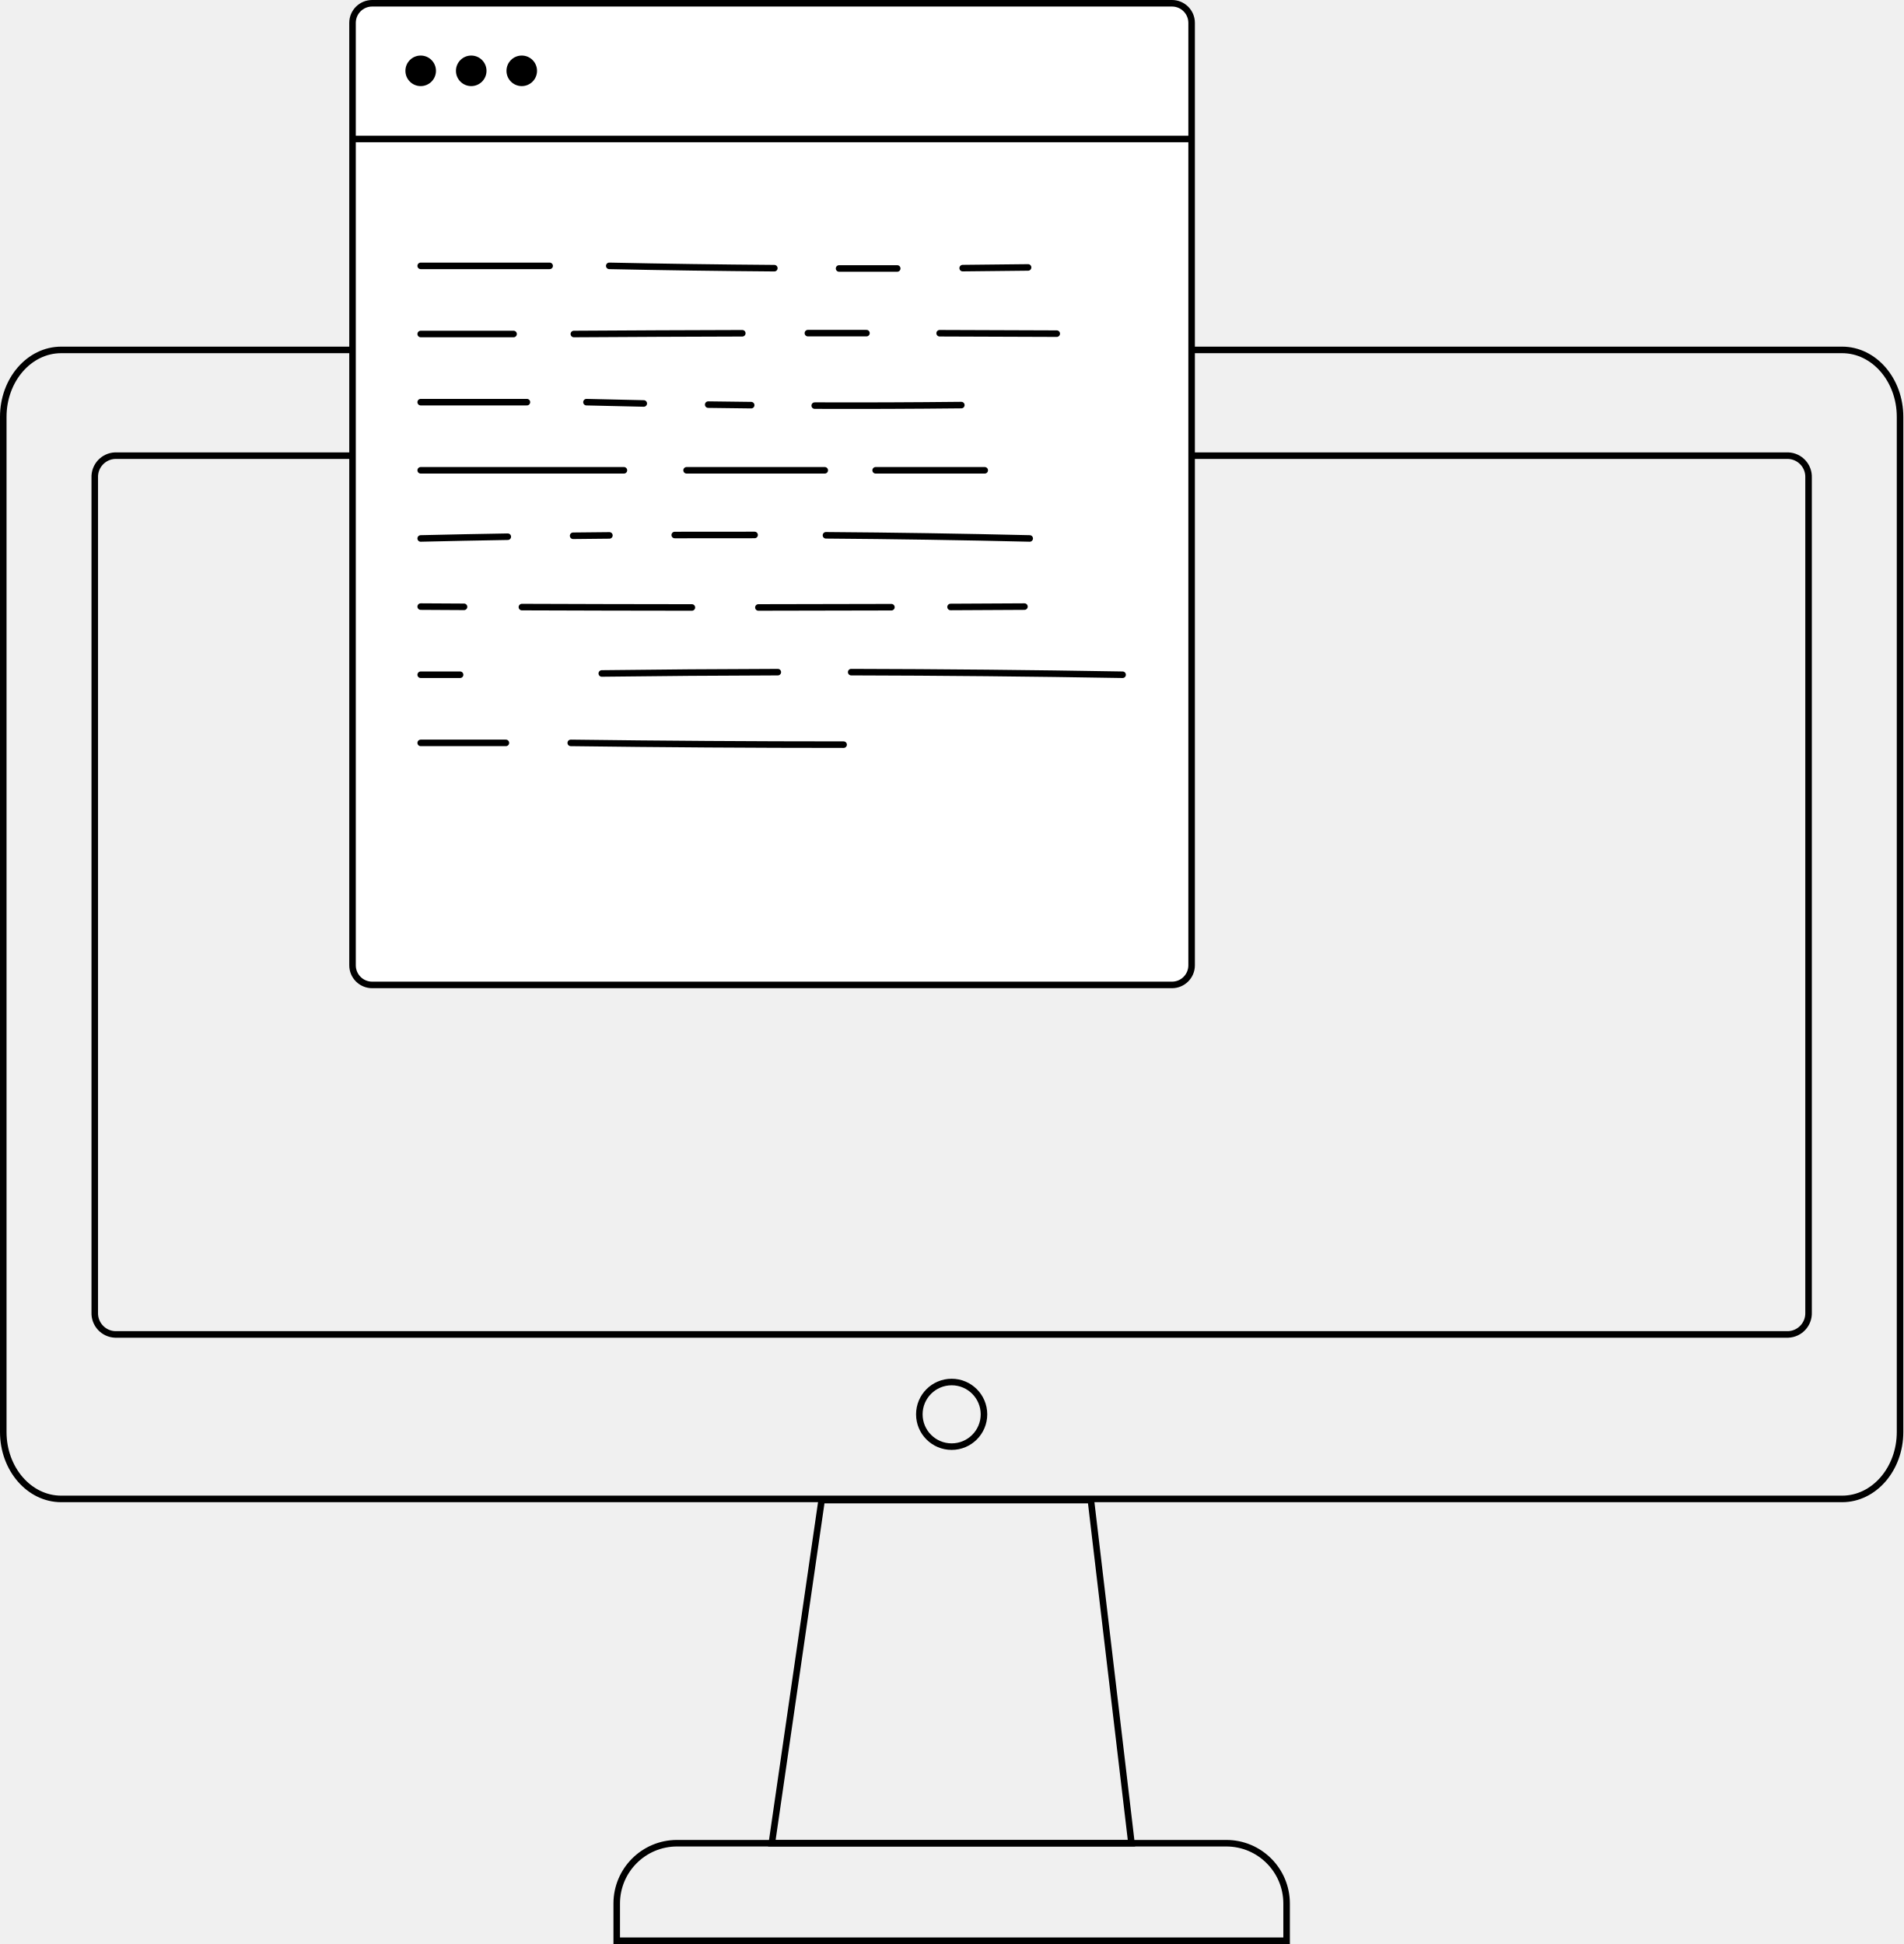
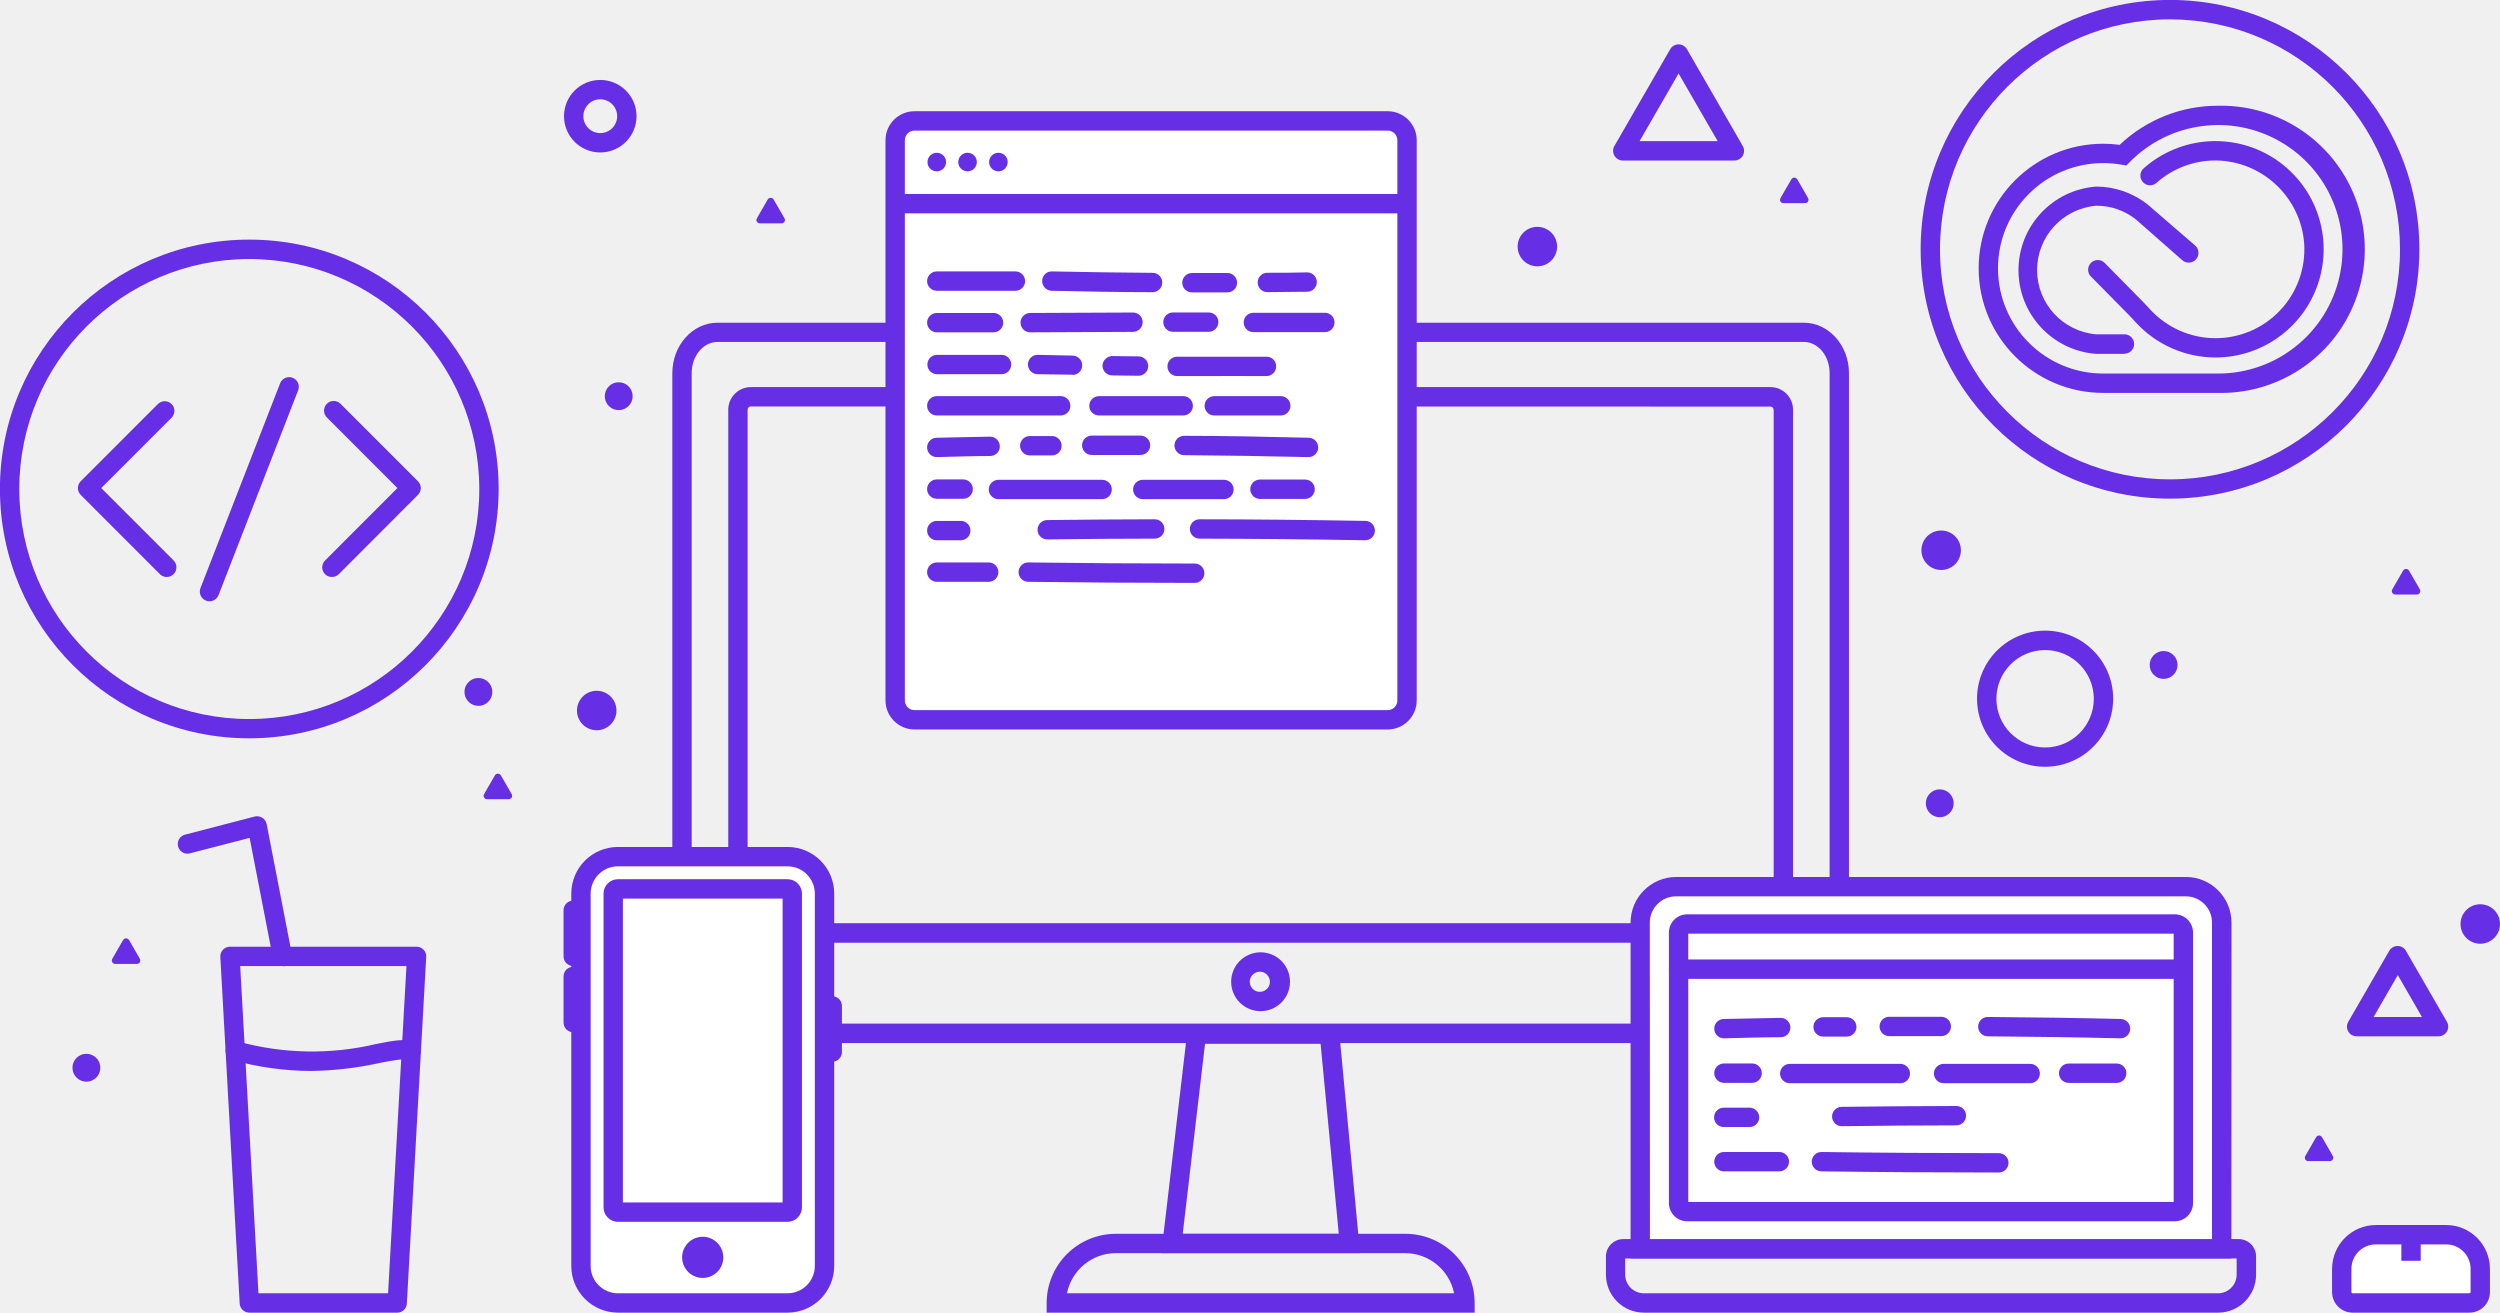
- <svg xmlns="http://www.w3.org/2000/svg" width="291.015" height="297.303" viewBox="0 0 291.015 297.303">
-   <g id="Group_1" data-name="Group 1" transform="translate(-259.833 -116.278)">
-     <path id="Rectangle_6" data-name="Rectangle 6" d="M9.222,0H93.2a9.222,9.222,0,0,1,9.222,9.222v5.692a0,0,0,0,1,0,0H0a0,0,0,0,1,0,0V9.222A9.222,9.222,0,0,1,9.222,0Z" transform="translate(354.13 398.167)" fill="none" stroke="#000" stroke-miterlimit="10" stroke-width="1" />
-     <path id="Path_51" data-name="Path 51" d="M387.984,310.805H333l7.613-52.477h41.167Z" transform="translate(44.848 87.361)" fill="none" stroke="#000" stroke-miterlimit="10" stroke-width="1" />
-     <path id="Path_52" data-name="Path 52" d="M550.348,159.8V315.043c0,5.655-3.965,10.238-8.857,10.238H269.19c-4.892,0-8.857-4.583-8.857-10.238V159.8c0-5.655,3.965-10.24,8.857-10.24h272.3C546.383,149.559,550.348,154.144,550.348,159.8Z" transform="translate(0 20.232)" fill="none" stroke="#000" stroke-miterlimit="10" stroke-width="1" />
-     <path id="Path_53" data-name="Path 53" d="M268.983,290.588V162.926a3.244,3.244,0,0,1,3.105-3.367H527.916a3.244,3.244,0,0,1,3.105,3.367V290.588a3.244,3.244,0,0,1-3.105,3.367H272.088A3.244,3.244,0,0,1,268.983,290.588Z" transform="translate(5.339 26.404)" fill="none" stroke="#000" stroke-miterlimit="10" stroke-width="1" />
-     <circle id="Ellipse_3" data-name="Ellipse 3" cx="4.941" cy="4.941" r="4.941" transform="translate(400.399 327.635)" fill="none" stroke="#000" stroke-miterlimit="10" stroke-width="1" />
-     <g id="Group_2" data-name="Group 2" transform="translate(313.667 116.778)">
-       <rect id="Rectangle_7" data-name="Rectangle 7" width="150.128" height="128.296" rx="3" transform="translate(0.067 150.128) rotate(-90)" fill="#fff" stroke="#000" stroke-miterlimit="10" stroke-width="1" />
-       <line id="Line_1" data-name="Line 1" x2="128.296" transform="translate(0 20.754)" fill="none" stroke="#000" stroke-miterlimit="10" stroke-width="1" />
-       <g id="Group_1-2" data-name="Group 1" transform="translate(10.49 40.16)">
-         <path id="Path_54" data-name="Path 54" d="M319.514,141.611H299.8" transform="translate(-299.799 -141.611)" fill="none" stroke="#000" stroke-linecap="round" stroke-miterlimit="10" stroke-width="1" />
-         <path id="Path_55" data-name="Path 55" d="M342.866,141.965q-12.619-.092-25.239-.354" transform="translate(-288.796 -141.611)" fill="none" stroke="#000" stroke-linecap="round" stroke-miterlimit="10" stroke-width="1" />
-         <path id="Path_56" data-name="Path 56" d="M348.246,141.857q-4.446.012-8.891,0" transform="translate(-275.386 -141.459)" fill="none" stroke="#000" stroke-linecap="round" stroke-miterlimit="10" stroke-width="1" />
-         <path id="Path_57" data-name="Path 57" d="M361.042,141.759q-5,.065-10,.105" transform="translate(-268.174 -141.52)" fill="none" stroke="#000" stroke-linecap="round" stroke-miterlimit="10" stroke-width="1" />
-         <path id="Path_58" data-name="Path 58" d="M314,148.055H299.8" transform="translate(-299.799 -137.634)" fill="none" stroke="#000" stroke-linecap="round" stroke-miterlimit="10" stroke-width="1" />
-         <path id="Path_59" data-name="Path 59" d="M340.034,147.985q-12.876.032-25.754.113" transform="translate(-290.862 -137.677)" fill="none" stroke="#000" stroke-linecap="round" stroke-miterlimit="10" stroke-width="1" />
-         <path id="Path_60" data-name="Path 60" d="M345.36,147.973q-4.476,0-8.953,0" transform="translate(-277.205 -137.685)" fill="none" stroke="#000" stroke-linecap="round" stroke-miterlimit="10" stroke-width="1" />
-         <path id="Path_61" data-name="Path 61" d="M366.766,148.045q-8.953-.044-17.9-.063" transform="translate(-269.518 -137.679)" fill="none" stroke="#000" stroke-linecap="round" stroke-miterlimit="10" stroke-width="1" />
-         <path id="Path_62" data-name="Path 62" d="M316.04,154.5H299.8" transform="translate(-299.799 -133.656)" fill="none" stroke="#000" stroke-linecap="round" stroke-miterlimit="10" stroke-width="1" />
-         <path id="Path_63" data-name="Path 63" d="M324.231,154.7q-4.378-.092-8.759-.2" transform="translate(-290.126 -133.656)" fill="none" stroke="#000" stroke-linecap="round" stroke-miterlimit="10" stroke-width="1" />
-         <path id="Path_64" data-name="Path 64" d="M333.553,154.814q-3.284-.034-6.571-.081" transform="translate(-283.022 -133.512)" fill="none" stroke="#000" stroke-linecap="round" stroke-miterlimit="10" stroke-width="1" />
-         <path id="Path_65" data-name="Path 65" d="M359.469,154.777q-11.207.119-22.416.079" transform="translate(-276.807 -133.485)" fill="none" stroke="#000" stroke-linecap="round" stroke-miterlimit="10" stroke-width="1" />
-         <path id="Path_66" data-name="Path 66" d="M330.871,160.944H299.8" transform="translate(-299.799 -129.679)" fill="none" stroke="#000" stroke-linecap="round" stroke-miterlimit="10" stroke-width="1" />
-         <path id="Path_67" data-name="Path 67" d="M346.063,160.944H324.938" transform="translate(-284.284 -129.679)" fill="none" stroke="#000" stroke-linecap="round" stroke-miterlimit="10" stroke-width="1" />
-         <path id="Path_68" data-name="Path 68" d="M359.491,160.944H342.813" transform="translate(-273.252 -129.679)" fill="none" stroke="#000" stroke-linecap="round" stroke-miterlimit="10" stroke-width="1" />
-         <path id="Path_69" data-name="Path 69" d="M313.115,167.224q-6.659.109-13.316.267" transform="translate(-299.799 -125.803)" fill="none" stroke="#000" stroke-linecap="round" stroke-miterlimit="10" stroke-width="1" />
-         <path id="Path_70" data-name="Path 70" d="M319.758,167.1q-2.775.024-5.548.055" transform="translate(-290.905 -125.878)" fill="none" stroke="#000" stroke-linecap="round" stroke-miterlimit="10" stroke-width="1" />
-         <path id="Path_71" data-name="Path 71" d="M336.028,167.06q-6.1-.012-12.21.01" transform="translate(-284.975 -125.907)" fill="none" stroke="#000" stroke-linecap="round" stroke-miterlimit="10" stroke-width="1" />
-         <path id="Path_72" data-name="Path 72" d="M369.268,167.573q-15.573-.371-31.152-.482" transform="translate(-276.151 -125.885)" fill="none" stroke="#000" stroke-linecap="round" stroke-miterlimit="10" stroke-width="1" />
-         <path id="Path_73" data-name="Path 73" d="M306.426,173.87q-3.314-.017-6.627-.037" transform="translate(-299.799 -121.724)" fill="none" stroke="#000" stroke-linecap="round" stroke-miterlimit="10" stroke-width="1" />
-         <path id="Path_74" data-name="Path 74" d="M335.357,173.938q-12.995-.01-25.99-.058" transform="translate(-293.894 -121.695)" fill="none" stroke="#000" stroke-linecap="round" stroke-miterlimit="10" stroke-width="1" />
-         <path id="Path_75" data-name="Path 75" d="M352.066,173.89q-10.169.034-20.339.04" transform="translate(-280.094 -121.689)" fill="none" stroke="#000" stroke-linecap="round" stroke-miterlimit="10" stroke-width="1" />
-         <path id="Path_76" data-name="Path 76" d="M361.195,173.833q-5.652.034-11.3.058" transform="translate(-268.882 -121.724)" fill="none" stroke="#000" stroke-linecap="round" stroke-miterlimit="10" stroke-width="1" />
-         <path id="Path_77" data-name="Path 77" d="M305.823,180.278H299.8" transform="translate(-299.799 -117.747)" fill="none" stroke="#000" stroke-linecap="round" stroke-miterlimit="10" stroke-width="1" />
-         <path id="Path_78" data-name="Path 78" d="M343.836,180.032q-13.458.032-26.916.2" transform="translate(-289.232 -117.898)" fill="none" stroke="#000" stroke-linecap="round" stroke-miterlimit="10" stroke-width="1" />
-         <path id="Path_79" data-name="Path 79" d="M382,180.43q-20.747-.354-41.5-.4" transform="translate(-274.679 -117.898)" fill="none" stroke="#000" stroke-linecap="round" stroke-miterlimit="10" stroke-width="1" />
-         <path id="Path_80" data-name="Path 80" d="M312.825,186.722H299.8" transform="translate(-299.799 -113.769)" fill="none" stroke="#000" stroke-linecap="round" stroke-miterlimit="10" stroke-width="1" />
-         <path id="Path_81" data-name="Path 81" d="M355.706,186.992q-20.862,0-41.72-.27" transform="translate(-291.043 -113.769)" fill="none" stroke="#000" stroke-linecap="round" stroke-miterlimit="10" stroke-width="1" />
-       </g>
-       <circle id="Ellipse_4" data-name="Ellipse 4" cx="2.336" cy="2.336" r="2.336" transform="translate(8.153 7.996)" />
-       <circle id="Ellipse_5" data-name="Ellipse 5" cx="2.336" cy="2.336" r="2.336" transform="translate(15.88 7.996)" />
-       <circle id="Ellipse_6" data-name="Ellipse 6" cx="2.336" cy="2.336" r="2.336" transform="translate(23.606 7.996)" />
+ <svg xmlns="http://www.w3.org/2000/svg" viewBox="0 0 387.5 203.46">
+   <defs>
+     <style>.cls-1{fill:#662fe5;}.cls-2{fill:#fff;}</style>
+   </defs>
+   <g id="Layer_2" data-name="Layer 2">
+     <g id="Layer_1-2" data-name="Layer 1">
+       <path class="cls-1" d="M228.57,203.46H162.23V202A10.73,10.73,0,0,1,173,191.24h44.89A10.74,10.74,0,0,1,228.57,202Zm-63.19-3h60a7.74,7.74,0,0,0-7.58-6.22H173A7.73,7.73,0,0,0,165.38,200.46Z" />
+       <path class="cls-1" d="M210.81,194.24H180l4.16-35.45h23.31Zm-27.49-3h24.19l-2.82-29.45H186.78Z" />
+       <path class="cls-1" d="M279.59,161.68H111.21c-3.85,0-7-3.52-7-7.83v-96c0-4.32,3.13-7.83,7-7.83H279.59c3.85,0,7,3.51,7,7.83v96C286.57,158.16,283.44,161.68,279.59,161.68ZM111.21,53c-2.19,0-4,2.16-4,4.83v96c0,2.66,1.79,4.83,4,4.83H279.59c2.19,0,4-2.17,4-4.83v-96c0-2.67-1.79-4.83-4-4.83Z" />
+       <path class="cls-1" d="M274.5,146.12H116.3a3.51,3.51,0,0,1-3.42-3.58V63.6A3.51,3.51,0,0,1,116.3,60H274.5a3.51,3.51,0,0,1,3.42,3.58v78.94A3.51,3.51,0,0,1,274.5,146.12ZM116.3,63a.53.53,0,0,0-.42.58v78.94a.53.53,0,0,0,.42.58H274.5a.54.54,0,0,0,.42-.58V63.6a.54.54,0,0,0-.42-.58Z" />
+       <path class="cls-1" d="M195.4,156.73a4.56,4.56,0,1,1,4.55-4.55A4.56,4.56,0,0,1,195.4,156.73Zm0-6.11a1.56,1.56,0,1,0,0,3.11,1.56,1.56,0,0,0,0-3.11Z" />
+       <rect class="cls-2" x="132" y="25.49" width="92.83" height="79.33" rx="3" transform="translate(113.27 243.57) rotate(-90)" />
+       <path class="cls-1" d="M215.09,113.07H141.75a4.51,4.51,0,0,1-4.5-4.5V21.74a4.5,4.5,0,0,1,4.5-4.5h73.34a4.5,4.5,0,0,1,4.5,4.5v86.83A4.51,4.51,0,0,1,215.09,113.07ZM141.75,20.24a1.5,1.5,0,0,0-1.5,1.5v86.83a1.5,1.5,0,0,0,1.5,1.5h73.34a1.5,1.5,0,0,0,1.5-1.5V21.74a1.5,1.5,0,0,0-1.5-1.5Z" />
+       <rect class="cls-1" x="138.71" y="30.07" width="79.33" height="3" />
+       <path class="cls-1" d="M157.39,45.07H145.2a1.5,1.5,0,0,1,0-3h12.19a1.5,1.5,0,0,1,0,3Z" />
+       <path class="cls-1" d="M178.63,45.29h0c-5.17,0-10.43-.11-15.63-.22a1.5,1.5,0,0,1-1.46-1.53,1.46,1.46,0,0,1,1.53-1.47c5.18.11,10.42.18,15.58.22a1.5,1.5,0,0,1,0,3Z" />
+       <path class="cls-1" d="M187.05,45.32h-2.3a1.5,1.5,0,1,1,0-3h5.5a1.5,1.5,0,0,1,0,3Z" />
+       <path class="cls-1" d="M196.44,45.28a1.5,1.5,0,0,1,0-3c2.06,0,4.11,0,6.17-.06h0a1.5,1.5,0,0,1,0,3l-6.19.06Z" />
+       <path class="cls-1" d="M154,51.51H145.2a1.5,1.5,0,0,1,0-3H154a1.5,1.5,0,0,1,0,3Z" />
+       <path class="cls-1" d="M159.68,51.51a1.5,1.5,0,0,1,0-3l15.93-.07h0a1.5,1.5,0,0,1,0,3l-15.92.07Z" />
+       <path class="cls-1" d="M181.81,51.43a1.5,1.5,0,0,1,0-3h5.54a1.5,1.5,0,0,1,0,3h-5.53Z" />
+       <path class="cls-1" d="M205.33,51.48h0l-11.06,0a1.5,1.5,0,0,1,0-3h0l11.08,0a1.5,1.5,0,0,1,0,3Z" />
+       <path class="cls-1" d="M155.24,58h-10a1.5,1.5,0,0,1,0-3h10a1.5,1.5,0,0,1,0,3Z" />
+       <path class="cls-1" d="M166.29,58.08h0L160.83,58a1.5,1.5,0,0,1,0-3h0l5.41.12a1.5,1.5,0,0,1,0,3Z" />
+       <path class="cls-1" d="M176.44,58.24h0l-4.07-.05a1.5,1.5,0,0,1-1.48-1.52,1.53,1.53,0,0,1,1.52-1.48l4.06.05a1.5,1.5,0,0,1,0,3Z" />
+       <path class="cls-1" d="M185.94,58.29h-3.49a1.5,1.5,0,0,1,0-3h0c4.5,0,9.16,0,13.84,0a1.46,1.46,0,0,1,1.51,1.48,1.5,1.5,0,0,1-1.48,1.52C192.83,58.27,189.35,58.29,185.94,58.29Z" />
+       <path class="cls-1" d="M164.41,64.4H145.2a1.5,1.5,0,1,1,0-3h19.21a1.5,1.5,0,0,1,0,3Z" />
+       <path class="cls-1" d="M183.4,64.4H170.34a1.5,1.5,0,1,1,0-3H183.4a1.5,1.5,0,0,1,0,3Z" />
+       <path class="cls-1" d="M198.52,64.4H188.21a1.5,1.5,0,1,1,0-3h10.31a1.5,1.5,0,0,1,0,3Z" />
+       <path class="cls-1" d="M145.2,70.85a1.5,1.5,0,0,1,0-3c2.75-.07,5.5-.12,8.25-.17a1.51,1.51,0,0,1,1.52,1.48,1.48,1.48,0,0,1-1.47,1.52c-2.75,0-5.49.1-8.23.17Z" />
+       <path class="cls-1" d="M159.61,70.59a1.5,1.5,0,0,1,0-3l3.44,0h0a1.5,1.5,0,0,1,0,3l-3.42,0Z" />
+       <path class="cls-1" d="M169.22,70.52a1.5,1.5,0,0,1,0-3h7.56a1.5,1.5,0,0,1,0,3h-7.55Z" />
+       <path class="cls-1" d="M202.78,70.85h0c-6.28-.15-12.75-.25-19.24-.3a1.5,1.5,0,0,1,0-3c6.5,0,13,.15,19.28.3a1.5,1.5,0,0,1,0,3Z" />
+       <path class="cls-1" d="M149.3,77.31h0l-4.1,0a1.5,1.5,0,0,1,0-3h0l4.09,0a1.5,1.5,0,1,1,0,3Z" />
+       <path class="cls-1" d="M170.84,77.37h0q-8,0-16.08,0a1.5,1.5,0,0,1,0-3h0q8,0,16.07,0a1.5,1.5,0,1,1,0,3Z" />
+       <path class="cls-1" d="M177.13,77.37a1.5,1.5,0,0,1,0-3l12.58,0h0a1.5,1.5,0,0,1,0,3l-12.58,0Z" />
+       <path class="cls-1" d="M195.29,77.33a1.5,1.5,0,0,1,0-3l7,0a1.5,1.5,0,1,1,0,3l-7,0Z" />
+       <path class="cls-1" d="M148.92,83.74H145.2a1.5,1.5,0,0,1,0-3h3.72a1.5,1.5,0,0,1,0,3Z" />
+       <path class="cls-1" d="M162.32,83.61a1.5,1.5,0,0,1,0-3c5.53-.07,11.13-.11,16.66-.12h0a1.5,1.5,0,0,1,0,3c-5.52,0-11.12.05-16.63.12Z" />
+       <path class="cls-1" d="M211.56,83.74h0c-8.57-.15-17.19-.23-25.63-.25a1.5,1.5,0,0,1,0-3h0c8.46,0,17.1.1,25.68.25a1.5,1.5,0,0,1,0,3Z" />
+       <path class="cls-1" d="M153.25,90.18H145.2a1.5,1.5,0,0,1,0-3h8.05a1.5,1.5,0,0,1,0,3Z" />
+       <path class="cls-1" d="M185.18,90.35c-8.85,0-17.54-.06-25.82-.17a1.5,1.5,0,0,1-1.48-1.52,1.49,1.49,0,0,1,1.52-1.48c8.27.11,16.94.17,25.78.17a1.5,1.5,0,0,1,0,3Z" />
+       <circle class="cls-1" cx="145.2" cy="25.12" r="1.44" />
+       <circle class="cls-1" cx="149.97" cy="25.12" r="1.44" />
+       <circle class="cls-1" cx="154.75" cy="25.12" r="1.44" />
+       <path class="cls-1" d="M336.38,77.29A38.65,38.65,0,1,1,375,38.65,38.69,38.69,0,0,1,336.38,77.29Zm0-74.29A35.65,35.65,0,1,0,372,38.65,35.69,35.69,0,0,0,336.38,3Z" />
+       <path class="cls-1" d="M343.81,60.9H326a19.31,19.31,0,0,1,0-38.62,18.21,18.21,0,0,1,2.55.17,22.05,22.05,0,0,1,15.26-6.06,22.26,22.26,0,1,1,0,44.51ZM326,25.28a16.31,16.31,0,0,0,0,32.62h17.81a19.26,19.26,0,1,0-13.68-32.8l-.55.55-.77-.13A16.66,16.66,0,0,0,326,25.28Z" />
+       <path class="cls-1" d="M329.29,54.85h-4.38a13,13,0,0,1,0-25.93,12.83,12.83,0,0,1,8,2.8l7.34,6.34a1.5,1.5,0,1,1-2,2.27L331.05,34a9.79,9.79,0,0,0-6.14-2.11,10,10,0,0,0,0,19.93h4.38a1.5,1.5,0,0,1,0,3Z" />
+       <path class="cls-1" d="M343.39,55.41A16.79,16.79,0,0,1,331,49.92l-.21-.23c-.24-.27-.49-.54-.74-.79l-5.92-6a1.5,1.5,0,1,1,2.13-2.11l5.91,6c.29.29.57.6.85.9l.2.22a13.78,13.78,0,0,0,10.19,4.51,13.77,13.77,0,0,0,13.74-14.65A13.93,13.93,0,0,0,344.21,24.9a13.72,13.72,0,0,0-9.95,3.44,1.5,1.5,0,1,1-2-2.24,16.77,16.77,0,1,1,11.12,29.31Z" />
+       <rect class="cls-2" x="90.05" y="132.78" width="37.75" height="69.18" rx="5.73" />
+       <path class="cls-1" d="M122.07,203.46H95.78a7.24,7.24,0,0,1-7.23-7.23V138.51a7.23,7.23,0,0,1,7.23-7.23h26.29a7.23,7.23,0,0,1,7.23,7.23v57.72A7.24,7.24,0,0,1,122.07,203.46ZM95.78,134.28a4.23,4.23,0,0,0-4.23,4.23v57.72a4.23,4.23,0,0,0,4.23,4.23h26.29a4.24,4.24,0,0,0,4.23-4.23V138.51a4.24,4.24,0,0,0-4.23-4.23Z" />
+       <rect class="cls-2" x="83.87" y="148.95" width="50.1" height="27.75" rx="0.73" transform="translate(271.75 53.91) rotate(90)" />
+       <path class="cls-1" d="M122.07,189.38H95.78a2.23,2.23,0,0,1-2.23-2.23V138.51a2.23,2.23,0,0,1,2.23-2.23h26.29a2.23,2.23,0,0,1,2.23,2.23v48.64A2.23,2.23,0,0,1,122.07,189.38Zm-25.52-3H121.3v-47.1H96.55Z" />
+       <circle class="cls-1" cx="108.92" cy="194.89" r="3.19" />
+       <path class="cls-1" d="M88.85,149.74a1.5,1.5,0,0,1-1.5-1.5v-7.15a1.5,1.5,0,0,1,3,0v7.15A1.5,1.5,0,0,1,88.85,149.74Z" />
+       <path class="cls-1" d="M88.85,160a1.5,1.5,0,0,1-1.5-1.5v-7.15a1.5,1.5,0,0,1,3,0v7.15A1.5,1.5,0,0,1,88.85,160Z" />
+       <path class="cls-1" d="M129,164.57a1.5,1.5,0,0,1-1.5-1.5v-7.15a1.5,1.5,0,1,1,3,0v7.15A1.5,1.5,0,0,1,129,164.57Z" />
+       <path class="cls-1" d="M343.81,203.46h-89a5.89,5.89,0,0,1-5.89-5.89v-2.83a2.69,2.69,0,0,1,2.69-2.68H347a2.68,2.68,0,0,1,2.69,2.68v2.83A5.89,5.89,0,0,1,343.81,203.46Zm-91.91-8.4v2.51a2.9,2.9,0,0,0,2.89,2.89h89a2.89,2.89,0,0,0,2.89-2.89v-2.51Zm95.11,0h0Z" />
+       <path class="cls-2" d="M259.81,137.47h79a5.57,5.57,0,0,1,5.57,5.57v50.52a0,0,0,0,1,0,0H254.24a0,0,0,0,1,0,0V143A5.57,5.57,0,0,1,259.81,137.47Z" />
+       <path class="cls-1" d="M345.86,195.06H252.74V143a7.08,7.08,0,0,1,7.07-7.07h79a7.08,7.08,0,0,1,7.07,7.07Zm-90.12-3h87.12V143a4.07,4.07,0,0,0-4.07-4.07h-79a4.07,4.07,0,0,0-4.07,4.07Z" />
+       <path class="cls-1" d="M337.09,189.3H261.51a2.83,2.83,0,0,1-2.83-2.82V144.54a2.83,2.83,0,0,1,2.83-2.82h75.58a2.83,2.83,0,0,1,2.83,2.82v41.94A2.83,2.83,0,0,1,337.09,189.3Zm-75.41-3h75.24V144.72H261.68Z" />
+       <path class="cls-1" d="M267.21,160.94a1.5,1.5,0,0,1,0-3c2.93-.07,5.87-.12,8.8-.17a1.5,1.5,0,0,1,0,3c-2.93,0-5.85.1-8.78.17Z" />
+       <path class="cls-1" d="M282.58,160.67a1.5,1.5,0,0,1,0-3l3.67,0h0a1.5,1.5,0,0,1,0,3l-3.65,0Z" />
+       <path class="cls-1" d="M292.83,160.6a1.5,1.5,0,0,1,0-3c2.69,0,5.38,0,8.07,0a1.5,1.5,0,0,1,0,3h0c-2.69,0-5.36,0-8.05,0Z" />
+       <path class="cls-1" d="M328.63,160.94h0c-6.67-.16-13.57-.26-20.52-.31a1.5,1.5,0,0,1,0-3h0c7,.05,13.89.15,20.57.31a1.5,1.5,0,0,1,0,3Z" />
+       <path class="cls-1" d="M271.58,167.84h0l-4.37,0a1.5,1.5,0,0,1,0-3h0l4.37,0a1.5,1.5,0,0,1,0,3Z" />
+       <path class="cls-1" d="M294.56,167.9h0q-8.58,0-17.15,0a1.5,1.5,0,1,1,0-3h0q8.56,0,17.14,0a1.5,1.5,0,1,1,0,3Z" />
+       <path class="cls-1" d="M301.26,167.9a1.5,1.5,0,1,1,0-3l13.42,0h0a1.49,1.49,0,0,1,1.5,1.49,1.51,1.51,0,0,1-1.49,1.51l-13.42,0Z" />
+       <path class="cls-1" d="M320.64,167.85a1.5,1.5,0,1,1,0-3l7.45,0h0a1.5,1.5,0,0,1,0,3l-7.46,0Z" />
+       <path class="cls-1" d="M271.18,174.69h-4a1.5,1.5,0,0,1,0-3h4a1.5,1.5,0,0,1,0,3Z" />
+       <path class="cls-1" d="M285.47,174.56a1.5,1.5,0,0,1,0-3c5.83-.07,11.81-.12,17.77-.13h0a1.5,1.5,0,1,1,0,3c-6,0-11.92.06-17.74.13Z" />
+       <path class="cls-1" d="M275.8,181.56h-8.59a1.5,1.5,0,0,1,0-3h8.59a1.5,1.5,0,0,1,0,3Z" />
+       <path class="cls-1" d="M309.86,181.74c-9.4,0-18.67-.06-27.54-.18a1.5,1.5,0,0,1,0-3h0c8.86.12,18.11.18,27.5.18a1.5,1.5,0,0,1,0,3Z" />
+       <path class="cls-1" d="M338.42,151.72H260.18a1.5,1.5,0,0,1,0-3h78.24a1.5,1.5,0,0,1,0,3Z" />
+       <path class="cls-1" d="M38.65,114.44A38.65,38.65,0,1,1,77.29,75.79,38.7,38.7,0,0,1,38.65,114.44Zm0-74.29A35.65,35.65,0,1,0,74.29,75.79,35.69,35.69,0,0,0,38.65,40.15Z" />
+       <path class="cls-1" d="M25.85,89.43A1.45,1.45,0,0,1,24.79,89L12.51,76.71a1.5,1.5,0,0,1,0-2.12l12-12a1.5,1.5,0,0,1,2.12,2.12L15.69,75.65,26.91,86.87a1.51,1.51,0,0,1,0,2.12A1.48,1.48,0,0,1,25.85,89.43Z" />
+       <path class="cls-1" d="M51.45,89.43A1.49,1.49,0,0,1,50.38,89a1.51,1.51,0,0,1,0-2.12L61.6,75.65,50.66,64.71a1.51,1.51,0,0,1,0-2.12,1.49,1.49,0,0,1,2.12,0l12,12a1.49,1.49,0,0,1,0,2.12L52.51,89A1.48,1.48,0,0,1,51.45,89.43Z" />
+       <path class="cls-1" d="M32.47,93.2a1.44,1.44,0,0,1-.54-.1,1.5,1.5,0,0,1-.86-1.94L43.45,59.33a1.5,1.5,0,0,1,2.79,1.09L33.87,92.25A1.5,1.5,0,0,1,32.47,93.2Z" />
+       <path class="cls-2" d="M368.26,191.38h10.9a5.29,5.29,0,0,1,5.29,5.29v3.61a1.68,1.68,0,0,1-1.68,1.68H364.65a1.68,1.68,0,0,1-1.68-1.68v-3.61A5.29,5.29,0,0,1,368.26,191.38Z" />
+       <path class="cls-1" d="M382.76,203.46H364.65a3.19,3.19,0,0,1-3.18-3.18v-3.61a6.8,6.8,0,0,1,6.79-6.79h10.9a6.79,6.79,0,0,1,6.78,6.79v3.61A3.18,3.18,0,0,1,382.76,203.46Zm-14.5-10.58a3.79,3.79,0,0,0-3.79,3.79v3.61a.18.18,0,0,0,.18.18h18.11a.18.18,0,0,0,.18-.18v-3.61a3.79,3.79,0,0,0-3.78-3.79Z" />
+       <rect class="cls-1" x="372.21" y="191.38" width="3" height="4.04" />
+       <path class="cls-1" d="M61.57,203.46H38.65a1.5,1.5,0,0,1-1.5-1.42l-3-53.72a1.5,1.5,0,0,1,1.5-1.58H64.57a1.51,1.51,0,0,1,1.09.47,1.47,1.47,0,0,1,.4,1.11l-3,53.72A1.49,1.49,0,0,1,61.57,203.46Zm-21.51-3H60.15L63,149.74H37.23Z" />
+       <path class="cls-1" d="M43.78,149.74a1.51,1.51,0,0,1-1.47-1.21l-3.62-18.66-9.18,2.38a1.5,1.5,0,1,1-.75-2.9l10.72-2.79a1.52,1.52,0,0,1,1.85,1.17L45.26,148a1.49,1.49,0,0,1-1.19,1.76A1.36,1.36,0,0,1,43.78,149.74Z" />
+       <path class="cls-1" d="M48.18,166a46,46,0,0,1-12.11-1.68,1.5,1.5,0,1,1,.78-2.9,43.17,43.17,0,0,0,21.46.4c2.57-.51,4.42-.87,5.92-.37a1.5,1.5,0,1,1-1,2.84c-.74-.24-2.43.09-4.39.47A52.58,52.58,0,0,1,48.18,166Z" />
+       <path class="cls-1" d="M93,23.63A5.62,5.62,0,1,1,98.66,18,5.62,5.62,0,0,1,93,23.63Zm0-8.24A2.62,2.62,0,1,0,95.66,18,2.62,2.62,0,0,0,93,15.39Z" />
+       <path class="cls-1" d="M317,118.85a10.55,10.55,0,1,1,10.54-10.54A10.56,10.56,0,0,1,317,118.85Zm0-18.09a7.55,7.55,0,1,0,7.54,7.55A7.56,7.56,0,0,0,317,100.76Z" />
+       <path class="cls-1" d="M268.84,24.88H251.53a1.51,1.51,0,0,1-1.3-.75,1.49,1.49,0,0,1,0-1.5l8.65-15a1.5,1.5,0,0,1,2.6,0l8.65,15a1.5,1.5,0,0,1-1.29,2.25Zm-14.71-3h12.11l-6.06-10.49Z" />
+       <path class="cls-1" d="M277.66,27.79a.53.53,0,0,1,.91,0l.84,1.45.84,1.46a.53.53,0,0,1-.46.79h-3.36a.52.52,0,0,1-.45-.79l.84-1.46Z" />
+       <path class="cls-1" d="M359,176.27a.52.52,0,0,1,.91,0l.84,1.45.84,1.46a.53.53,0,0,1-.46.79h-3.36a.52.52,0,0,1-.45-.79l.84-1.46Z" />
+       <path class="cls-1" d="M372.48,88.45a.53.53,0,0,1,.92,0l.84,1.45.84,1.46a.53.53,0,0,1-.46.79h-3.36a.53.53,0,0,1-.46-.79l.84-1.46Z" />
+       <path class="cls-1" d="M119,30.92a.53.53,0,0,1,.91,0l.84,1.45.84,1.46a.52.52,0,0,1-.46.79h-3.36a.52.52,0,0,1-.45-.79l.84-1.46Z" />
+       <path class="cls-1" d="M19.08,145.71a.53.53,0,0,1,.92,0l.84,1.45.84,1.46a.53.53,0,0,1-.46.79H17.86a.53.53,0,0,1-.46-.79l.84-1.46Z" />
+       <path class="cls-1" d="M76.71,120.18a.53.53,0,0,1,.92,0l.84,1.45.84,1.46a.53.53,0,0,1-.46.79H75.49a.53.53,0,0,1-.46-.79l.84-1.46Z" />
+       <path class="cls-1" d="M378,160.63H365.28a1.51,1.51,0,0,1-1.3-.75,1.49,1.49,0,0,1,0-1.5l6.35-11a1.48,1.48,0,0,1,1.3-.75h0a1.47,1.47,0,0,1,1.29.75l6.35,11a1.49,1.49,0,0,1,0,1.5A1.51,1.51,0,0,1,378,160.63Zm-10.09-3h7.49l-3.74-6.49Z" />
+       <circle class="cls-1" cx="384.44" cy="143.22" r="3.06" />
+       <circle class="cls-1" cx="300.88" cy="85.29" r="3.06" />
+       <circle class="cls-1" cx="238.29" cy="38.22" r="3.06" />
+       <circle class="cls-1" cx="92.49" cy="110.13" r="3.06" />
+       <circle class="cls-1" cx="335.36" cy="103.07" r="2.16" />
+       <circle class="cls-1" cx="95.9" cy="61.41" r="2.16" />
+       <circle class="cls-1" cx="74.15" cy="107.25" r="2.16" />
+       <circle class="cls-1" cx="13.39" cy="165.5" r="2.16" />
+       <circle class="cls-1" cx="300.66" cy="124.51" r="2.16" />
    </g>
  </g>
</svg>
